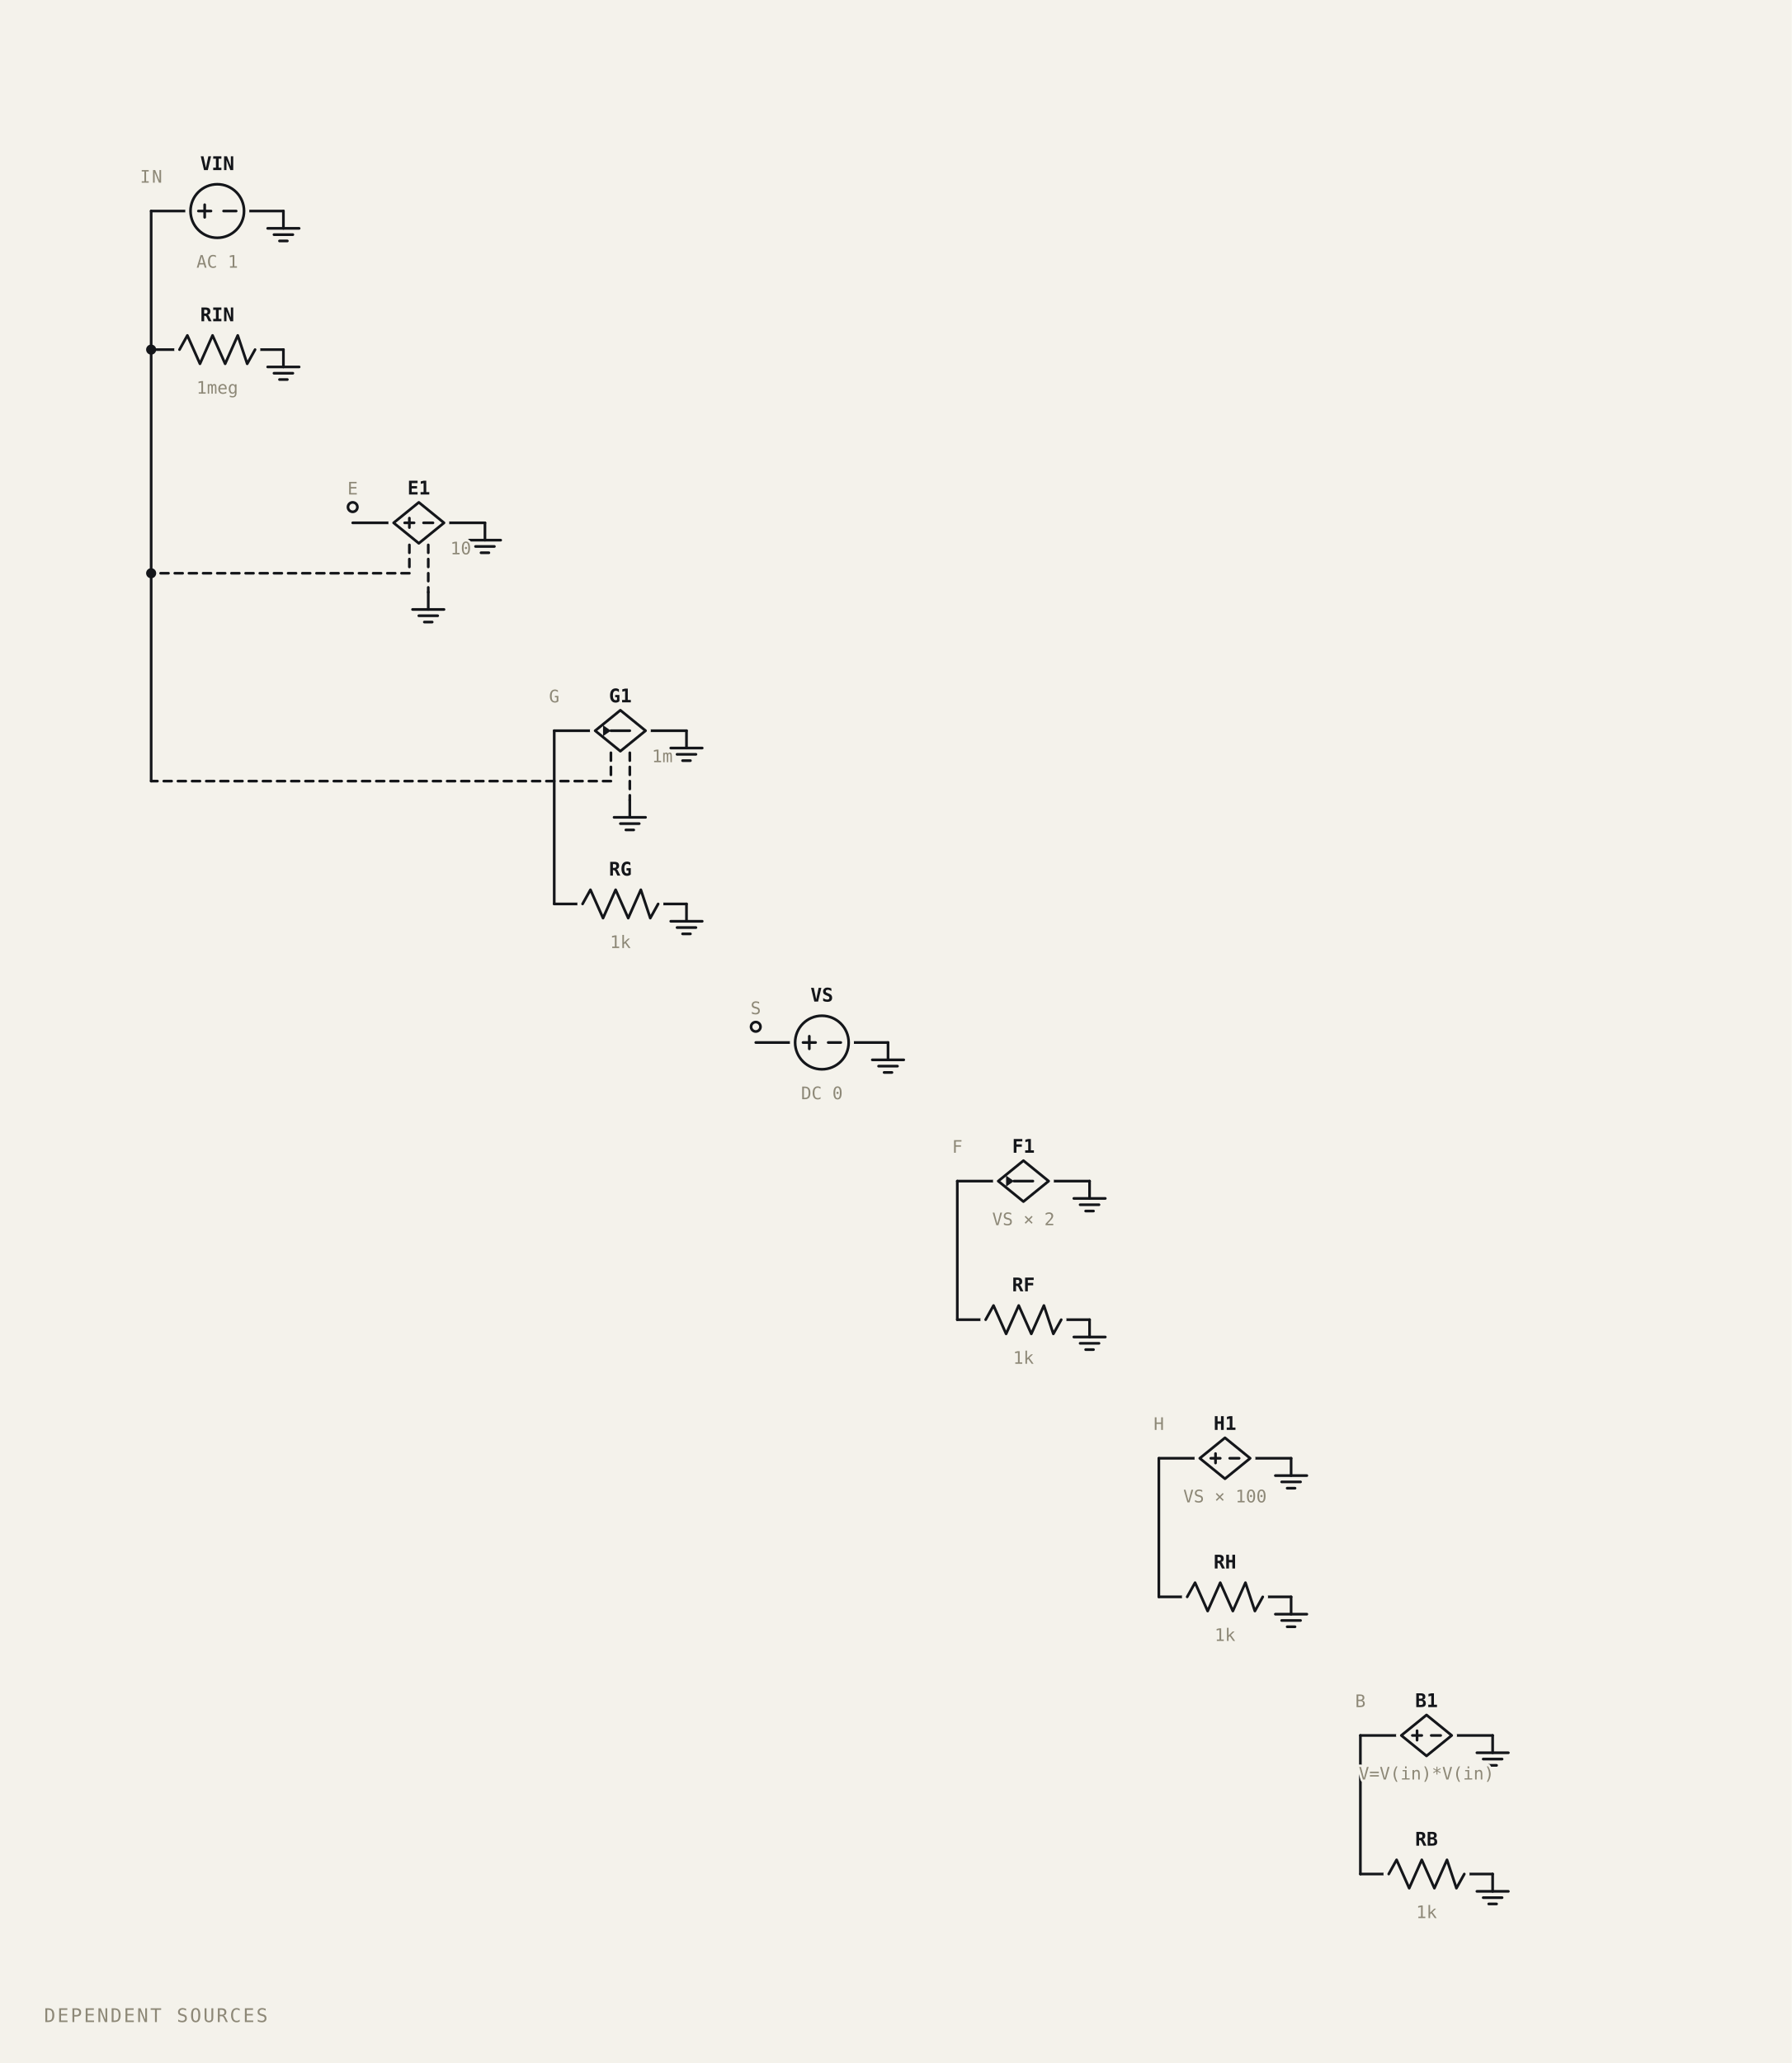
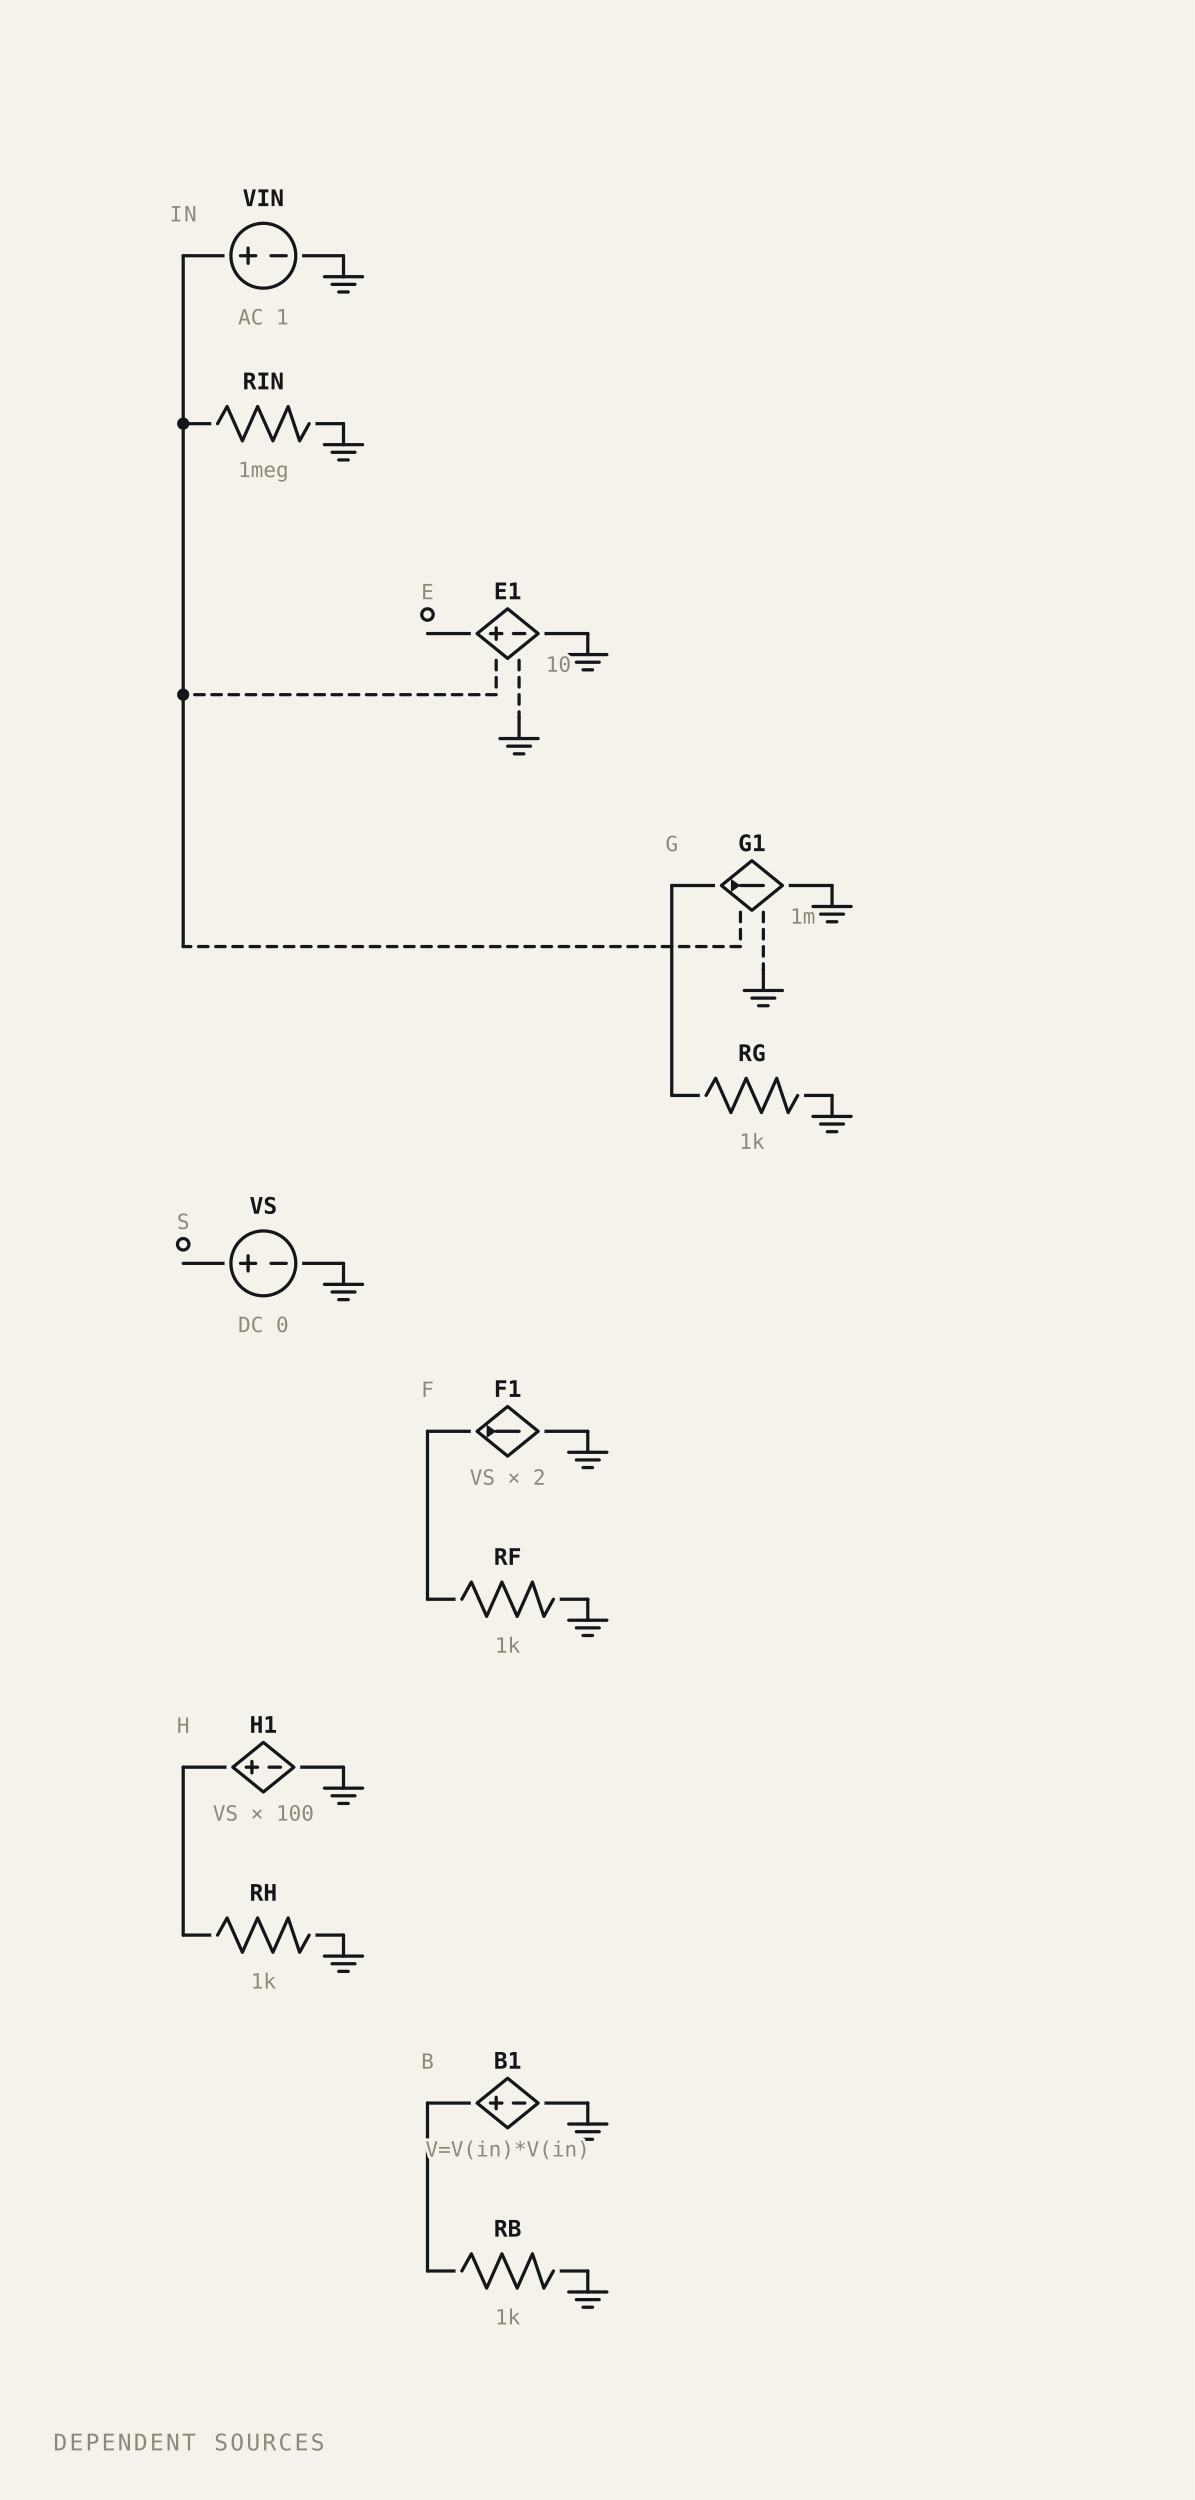
- <svg xmlns="http://www.w3.org/2000/svg" width="1138" height="1310" viewBox="0 0 1138 1310">
-   <rect width="1138" height="1310" fill="#f4f2eb" />
+ <svg xmlns="http://www.w3.org/2000/svg" width="626" height="1310" viewBox="0 0 626 1310">
+   <rect width="626" height="1310" fill="#f4f2eb" />
  <path d="M 96 134 L 96 496" fill="none" stroke="#14161a" stroke-width="1.7" stroke-linecap="round" stroke-linejoin="round" />
  <path d="M 352 464 L 352 574" fill="none" stroke="#14161a" stroke-width="1.7" stroke-linecap="round" stroke-linejoin="round" />
-   <path d="M 608 750 L 608 838" fill="none" stroke="#14161a" stroke-width="1.7" stroke-linecap="round" stroke-linejoin="round" />
-   <path d="M 736 926 L 736 1014" fill="none" stroke="#14161a" stroke-width="1.7" stroke-linecap="round" stroke-linejoin="round" />
-   <path d="M 864 1102 L 864 1190" fill="none" stroke="#14161a" stroke-width="1.7" stroke-linecap="round" stroke-linejoin="round" />
+   <path d="M 224 750 L 224 838" fill="none" stroke="#14161a" stroke-width="1.7" stroke-linecap="round" stroke-linejoin="round" />
+   <path d="M 96 926 L 96 1014" fill="none" stroke="#14161a" stroke-width="1.7" stroke-linecap="round" stroke-linejoin="round" />
+   <path d="M 224 1102 L 224 1190" fill="none" stroke="#14161a" stroke-width="1.7" stroke-linecap="round" stroke-linejoin="round" />
  <path d="M 96 134 L 121 134" fill="none" stroke="#14161a" stroke-width="1.7" stroke-linecap="round" stroke-linejoin="round" />
  <path d="M 155 134 L 180 134" fill="none" stroke="#14161a" stroke-width="1.7" stroke-linecap="round" stroke-linejoin="round" />
  <path d="M 96 222 L 114 222" fill="none" stroke="#14161a" stroke-width="1.7" stroke-linecap="round" stroke-linejoin="round" />
  <path d="M 162 222 L 180 222" fill="none" stroke="#14161a" stroke-width="1.7" stroke-linecap="round" stroke-linejoin="round" />
  <path d="M 224 332 L 250 332" fill="none" stroke="#14161a" stroke-width="1.7" stroke-linecap="round" stroke-linejoin="round" />
  <path d="M 282 332 L 308 332" fill="none" stroke="#14161a" stroke-width="1.7" stroke-linecap="round" stroke-linejoin="round" />
  <path d="M 260 346 L 260 364 L 96 364" fill="none" stroke="#14161a" stroke-width="1.7" stroke-linecap="round" stroke-linejoin="round" stroke-dasharray="5 4" />
  <path d="M 272 346 L 272 376" fill="none" stroke="#14161a" stroke-width="1.7" stroke-linecap="round" stroke-linejoin="round" stroke-dasharray="5 4" />
  <path d="M 352 464 L 378 464" fill="none" stroke="#14161a" stroke-width="1.7" stroke-linecap="round" stroke-linejoin="round" />
  <path d="M 410 464 L 436 464" fill="none" stroke="#14161a" stroke-width="1.7" stroke-linecap="round" stroke-linejoin="round" />
  <path d="M 388 478 L 388 496 L 96 496" fill="none" stroke="#14161a" stroke-width="1.7" stroke-linecap="round" stroke-linejoin="round" stroke-dasharray="5 4" />
  <path d="M 400 478 L 400 508" fill="none" stroke="#14161a" stroke-width="1.7" stroke-linecap="round" stroke-linejoin="round" stroke-dasharray="5 4" />
  <path d="M 352 574 L 370 574" fill="none" stroke="#14161a" stroke-width="1.7" stroke-linecap="round" stroke-linejoin="round" />
  <path d="M 418 574 L 436 574" fill="none" stroke="#14161a" stroke-width="1.7" stroke-linecap="round" stroke-linejoin="round" />
-   <path d="M 480 662 L 505 662" fill="none" stroke="#14161a" stroke-width="1.7" stroke-linecap="round" stroke-linejoin="round" />
-   <path d="M 539 662 L 564 662" fill="none" stroke="#14161a" stroke-width="1.7" stroke-linecap="round" stroke-linejoin="round" />
-   <path d="M 608 750 L 634 750" fill="none" stroke="#14161a" stroke-width="1.7" stroke-linecap="round" stroke-linejoin="round" />
-   <path d="M 666 750 L 692 750" fill="none" stroke="#14161a" stroke-width="1.7" stroke-linecap="round" stroke-linejoin="round" />
-   <path d="M 608 838 L 626 838" fill="none" stroke="#14161a" stroke-width="1.7" stroke-linecap="round" stroke-linejoin="round" />
-   <path d="M 674 838 L 692 838" fill="none" stroke="#14161a" stroke-width="1.7" stroke-linecap="round" stroke-linejoin="round" />
-   <path d="M 736 926 L 762 926" fill="none" stroke="#14161a" stroke-width="1.7" stroke-linecap="round" stroke-linejoin="round" />
-   <path d="M 794 926 L 820 926" fill="none" stroke="#14161a" stroke-width="1.7" stroke-linecap="round" stroke-linejoin="round" />
-   <path d="M 736 1014 L 754 1014" fill="none" stroke="#14161a" stroke-width="1.7" stroke-linecap="round" stroke-linejoin="round" />
-   <path d="M 802 1014 L 820 1014" fill="none" stroke="#14161a" stroke-width="1.7" stroke-linecap="round" stroke-linejoin="round" />
-   <path d="M 864 1102 L 890 1102" fill="none" stroke="#14161a" stroke-width="1.7" stroke-linecap="round" stroke-linejoin="round" />
-   <path d="M 922 1102 L 948 1102" fill="none" stroke="#14161a" stroke-width="1.7" stroke-linecap="round" stroke-linejoin="round" />
-   <path d="M 864 1190 L 882 1190" fill="none" stroke="#14161a" stroke-width="1.7" stroke-linecap="round" stroke-linejoin="round" />
-   <path d="M 930 1190 L 948 1190" fill="none" stroke="#14161a" stroke-width="1.7" stroke-linecap="round" stroke-linejoin="round" />
+   <path d="M 96 662 L 121 662" fill="none" stroke="#14161a" stroke-width="1.7" stroke-linecap="round" stroke-linejoin="round" />
+   <path d="M 155 662 L 180 662" fill="none" stroke="#14161a" stroke-width="1.7" stroke-linecap="round" stroke-linejoin="round" />
+   <path d="M 224 750 L 250 750" fill="none" stroke="#14161a" stroke-width="1.7" stroke-linecap="round" stroke-linejoin="round" />
+   <path d="M 282 750 L 308 750" fill="none" stroke="#14161a" stroke-width="1.7" stroke-linecap="round" stroke-linejoin="round" />
+   <path d="M 224 838 L 242 838" fill="none" stroke="#14161a" stroke-width="1.7" stroke-linecap="round" stroke-linejoin="round" />
+   <path d="M 290 838 L 308 838" fill="none" stroke="#14161a" stroke-width="1.7" stroke-linecap="round" stroke-linejoin="round" />
+   <path d="M 96 926 L 122 926" fill="none" stroke="#14161a" stroke-width="1.7" stroke-linecap="round" stroke-linejoin="round" />
+   <path d="M 154 926 L 180 926" fill="none" stroke="#14161a" stroke-width="1.7" stroke-linecap="round" stroke-linejoin="round" />
+   <path d="M 96 1014 L 114 1014" fill="none" stroke="#14161a" stroke-width="1.7" stroke-linecap="round" stroke-linejoin="round" />
+   <path d="M 162 1014 L 180 1014" fill="none" stroke="#14161a" stroke-width="1.7" stroke-linecap="round" stroke-linejoin="round" />
+   <path d="M 224 1102 L 250 1102" fill="none" stroke="#14161a" stroke-width="1.7" stroke-linecap="round" stroke-linejoin="round" />
+   <path d="M 282 1102 L 308 1102" fill="none" stroke="#14161a" stroke-width="1.7" stroke-linecap="round" stroke-linejoin="round" />
+   <path d="M 224 1190 L 242 1190" fill="none" stroke="#14161a" stroke-width="1.7" stroke-linecap="round" stroke-linejoin="round" />
+   <path d="M 290 1190 L 308 1190" fill="none" stroke="#14161a" stroke-width="1.7" stroke-linecap="round" stroke-linejoin="round" />
  <circle cx="96" cy="222" r="3.2" fill="#14161a" />
  <circle cx="96" cy="364" r="3.2" fill="#14161a" />
  <path d="M 180 134 L 180 145" fill="none" stroke="#14161a" stroke-width="1.7" stroke-linecap="round" stroke-linejoin="round" />
  <path d="M 170 145 L 190 145" fill="none" stroke="#14161a" stroke-width="1.7" stroke-linecap="round" stroke-linejoin="round" />
  <path d="M 174 149 L 186 149" fill="none" stroke="#14161a" stroke-width="1.7" stroke-linecap="round" stroke-linejoin="round" />
  <path d="M 177.5 153 L 182.5 153" fill="none" stroke="#14161a" stroke-width="1.7" stroke-linecap="round" stroke-linejoin="round" />
  <path d="M 180 222 L 180 233" fill="none" stroke="#14161a" stroke-width="1.7" stroke-linecap="round" stroke-linejoin="round" />
  <path d="M 170 233 L 190 233" fill="none" stroke="#14161a" stroke-width="1.7" stroke-linecap="round" stroke-linejoin="round" />
  <path d="M 174 237 L 186 237" fill="none" stroke="#14161a" stroke-width="1.7" stroke-linecap="round" stroke-linejoin="round" />
  <path d="M 177.5 241 L 182.5 241" fill="none" stroke="#14161a" stroke-width="1.7" stroke-linecap="round" stroke-linejoin="round" />
  <path d="M 308 332 L 308 343" fill="none" stroke="#14161a" stroke-width="1.7" stroke-linecap="round" stroke-linejoin="round" />
  <path d="M 298 343 L 318 343" fill="none" stroke="#14161a" stroke-width="1.7" stroke-linecap="round" stroke-linejoin="round" />
  <path d="M 302 347 L 314 347" fill="none" stroke="#14161a" stroke-width="1.7" stroke-linecap="round" stroke-linejoin="round" />
  <path d="M 305.5 351 L 310.5 351" fill="none" stroke="#14161a" stroke-width="1.7" stroke-linecap="round" stroke-linejoin="round" />
  <path d="M 272 376 L 272 387" fill="none" stroke="#14161a" stroke-width="1.7" stroke-linecap="round" stroke-linejoin="round" />
  <path d="M 262 387 L 282 387" fill="none" stroke="#14161a" stroke-width="1.7" stroke-linecap="round" stroke-linejoin="round" />
  <path d="M 266 391 L 278 391" fill="none" stroke="#14161a" stroke-width="1.7" stroke-linecap="round" stroke-linejoin="round" />
  <path d="M 269.5 395 L 274.5 395" fill="none" stroke="#14161a" stroke-width="1.7" stroke-linecap="round" stroke-linejoin="round" />
  <path d="M 436 464 L 436 475" fill="none" stroke="#14161a" stroke-width="1.7" stroke-linecap="round" stroke-linejoin="round" />
  <path d="M 426 475 L 446 475" fill="none" stroke="#14161a" stroke-width="1.7" stroke-linecap="round" stroke-linejoin="round" />
  <path d="M 430 479 L 442 479" fill="none" stroke="#14161a" stroke-width="1.7" stroke-linecap="round" stroke-linejoin="round" />
  <path d="M 433.5 483 L 438.5 483" fill="none" stroke="#14161a" stroke-width="1.7" stroke-linecap="round" stroke-linejoin="round" />
  <path d="M 400 508 L 400 519" fill="none" stroke="#14161a" stroke-width="1.7" stroke-linecap="round" stroke-linejoin="round" />
  <path d="M 390 519 L 410 519" fill="none" stroke="#14161a" stroke-width="1.7" stroke-linecap="round" stroke-linejoin="round" />
  <path d="M 394 523 L 406 523" fill="none" stroke="#14161a" stroke-width="1.7" stroke-linecap="round" stroke-linejoin="round" />
  <path d="M 397.5 527 L 402.5 527" fill="none" stroke="#14161a" stroke-width="1.7" stroke-linecap="round" stroke-linejoin="round" />
  <path d="M 436 574 L 436 585" fill="none" stroke="#14161a" stroke-width="1.7" stroke-linecap="round" stroke-linejoin="round" />
  <path d="M 426 585 L 446 585" fill="none" stroke="#14161a" stroke-width="1.7" stroke-linecap="round" stroke-linejoin="round" />
  <path d="M 430 589 L 442 589" fill="none" stroke="#14161a" stroke-width="1.7" stroke-linecap="round" stroke-linejoin="round" />
  <path d="M 433.5 593 L 438.5 593" fill="none" stroke="#14161a" stroke-width="1.7" stroke-linecap="round" stroke-linejoin="round" />
-   <path d="M 564 662 L 564 673" fill="none" stroke="#14161a" stroke-width="1.7" stroke-linecap="round" stroke-linejoin="round" />
-   <path d="M 554 673 L 574 673" fill="none" stroke="#14161a" stroke-width="1.7" stroke-linecap="round" stroke-linejoin="round" />
-   <path d="M 558 677 L 570 677" fill="none" stroke="#14161a" stroke-width="1.7" stroke-linecap="round" stroke-linejoin="round" />
-   <path d="M 561.5 681 L 566.5 681" fill="none" stroke="#14161a" stroke-width="1.7" stroke-linecap="round" stroke-linejoin="round" />
-   <path d="M 692 750 L 692 761" fill="none" stroke="#14161a" stroke-width="1.7" stroke-linecap="round" stroke-linejoin="round" />
-   <path d="M 682 761 L 702 761" fill="none" stroke="#14161a" stroke-width="1.7" stroke-linecap="round" stroke-linejoin="round" />
-   <path d="M 686 765 L 698 765" fill="none" stroke="#14161a" stroke-width="1.7" stroke-linecap="round" stroke-linejoin="round" />
-   <path d="M 689.5 769 L 694.5 769" fill="none" stroke="#14161a" stroke-width="1.7" stroke-linecap="round" stroke-linejoin="round" />
-   <path d="M 692 838 L 692 849" fill="none" stroke="#14161a" stroke-width="1.7" stroke-linecap="round" stroke-linejoin="round" />
-   <path d="M 682 849 L 702 849" fill="none" stroke="#14161a" stroke-width="1.7" stroke-linecap="round" stroke-linejoin="round" />
-   <path d="M 686 853 L 698 853" fill="none" stroke="#14161a" stroke-width="1.7" stroke-linecap="round" stroke-linejoin="round" />
-   <path d="M 689.5 857 L 694.5 857" fill="none" stroke="#14161a" stroke-width="1.7" stroke-linecap="round" stroke-linejoin="round" />
-   <path d="M 820 926 L 820 937" fill="none" stroke="#14161a" stroke-width="1.7" stroke-linecap="round" stroke-linejoin="round" />
-   <path d="M 810 937 L 830 937" fill="none" stroke="#14161a" stroke-width="1.7" stroke-linecap="round" stroke-linejoin="round" />
-   <path d="M 814 941 L 826 941" fill="none" stroke="#14161a" stroke-width="1.7" stroke-linecap="round" stroke-linejoin="round" />
-   <path d="M 817.5 945 L 822.5 945" fill="none" stroke="#14161a" stroke-width="1.7" stroke-linecap="round" stroke-linejoin="round" />
-   <path d="M 820 1014 L 820 1025" fill="none" stroke="#14161a" stroke-width="1.7" stroke-linecap="round" stroke-linejoin="round" />
-   <path d="M 810 1025 L 830 1025" fill="none" stroke="#14161a" stroke-width="1.7" stroke-linecap="round" stroke-linejoin="round" />
-   <path d="M 814 1029 L 826 1029" fill="none" stroke="#14161a" stroke-width="1.7" stroke-linecap="round" stroke-linejoin="round" />
-   <path d="M 817.5 1033 L 822.5 1033" fill="none" stroke="#14161a" stroke-width="1.7" stroke-linecap="round" stroke-linejoin="round" />
-   <path d="M 948 1102 L 948 1113" fill="none" stroke="#14161a" stroke-width="1.7" stroke-linecap="round" stroke-linejoin="round" />
-   <path d="M 938 1113 L 958 1113" fill="none" stroke="#14161a" stroke-width="1.7" stroke-linecap="round" stroke-linejoin="round" />
-   <path d="M 942 1117 L 954 1117" fill="none" stroke="#14161a" stroke-width="1.7" stroke-linecap="round" stroke-linejoin="round" />
-   <path d="M 945.5 1121 L 950.5 1121" fill="none" stroke="#14161a" stroke-width="1.7" stroke-linecap="round" stroke-linejoin="round" />
-   <path d="M 948 1190 L 948 1201" fill="none" stroke="#14161a" stroke-width="1.7" stroke-linecap="round" stroke-linejoin="round" />
-   <path d="M 938 1201 L 958 1201" fill="none" stroke="#14161a" stroke-width="1.7" stroke-linecap="round" stroke-linejoin="round" />
-   <path d="M 942 1205 L 954 1205" fill="none" stroke="#14161a" stroke-width="1.7" stroke-linecap="round" stroke-linejoin="round" />
-   <path d="M 945.5 1209 L 950.5 1209" fill="none" stroke="#14161a" stroke-width="1.7" stroke-linecap="round" stroke-linejoin="round" />
+   <path d="M 180 662 L 180 673" fill="none" stroke="#14161a" stroke-width="1.7" stroke-linecap="round" stroke-linejoin="round" />
+   <path d="M 170 673 L 190 673" fill="none" stroke="#14161a" stroke-width="1.7" stroke-linecap="round" stroke-linejoin="round" />
+   <path d="M 174 677 L 186 677" fill="none" stroke="#14161a" stroke-width="1.7" stroke-linecap="round" stroke-linejoin="round" />
+   <path d="M 177.5 681 L 182.5 681" fill="none" stroke="#14161a" stroke-width="1.7" stroke-linecap="round" stroke-linejoin="round" />
+   <path d="M 308 750 L 308 761" fill="none" stroke="#14161a" stroke-width="1.7" stroke-linecap="round" stroke-linejoin="round" />
+   <path d="M 298 761 L 318 761" fill="none" stroke="#14161a" stroke-width="1.7" stroke-linecap="round" stroke-linejoin="round" />
+   <path d="M 302 765 L 314 765" fill="none" stroke="#14161a" stroke-width="1.7" stroke-linecap="round" stroke-linejoin="round" />
+   <path d="M 305.5 769 L 310.5 769" fill="none" stroke="#14161a" stroke-width="1.7" stroke-linecap="round" stroke-linejoin="round" />
+   <path d="M 308 838 L 308 849" fill="none" stroke="#14161a" stroke-width="1.7" stroke-linecap="round" stroke-linejoin="round" />
+   <path d="M 298 849 L 318 849" fill="none" stroke="#14161a" stroke-width="1.7" stroke-linecap="round" stroke-linejoin="round" />
+   <path d="M 302 853 L 314 853" fill="none" stroke="#14161a" stroke-width="1.7" stroke-linecap="round" stroke-linejoin="round" />
+   <path d="M 305.5 857 L 310.5 857" fill="none" stroke="#14161a" stroke-width="1.7" stroke-linecap="round" stroke-linejoin="round" />
+   <path d="M 180 926 L 180 937" fill="none" stroke="#14161a" stroke-width="1.7" stroke-linecap="round" stroke-linejoin="round" />
+   <path d="M 170 937 L 190 937" fill="none" stroke="#14161a" stroke-width="1.7" stroke-linecap="round" stroke-linejoin="round" />
+   <path d="M 174 941 L 186 941" fill="none" stroke="#14161a" stroke-width="1.7" stroke-linecap="round" stroke-linejoin="round" />
+   <path d="M 177.5 945 L 182.5 945" fill="none" stroke="#14161a" stroke-width="1.7" stroke-linecap="round" stroke-linejoin="round" />
+   <path d="M 180 1014 L 180 1025" fill="none" stroke="#14161a" stroke-width="1.7" stroke-linecap="round" stroke-linejoin="round" />
+   <path d="M 170 1025 L 190 1025" fill="none" stroke="#14161a" stroke-width="1.7" stroke-linecap="round" stroke-linejoin="round" />
+   <path d="M 174 1029 L 186 1029" fill="none" stroke="#14161a" stroke-width="1.7" stroke-linecap="round" stroke-linejoin="round" />
+   <path d="M 177.5 1033 L 182.5 1033" fill="none" stroke="#14161a" stroke-width="1.7" stroke-linecap="round" stroke-linejoin="round" />
+   <path d="M 308 1102 L 308 1113" fill="none" stroke="#14161a" stroke-width="1.7" stroke-linecap="round" stroke-linejoin="round" />
+   <path d="M 298 1113 L 318 1113" fill="none" stroke="#14161a" stroke-width="1.7" stroke-linecap="round" stroke-linejoin="round" />
+   <path d="M 302 1117 L 314 1117" fill="none" stroke="#14161a" stroke-width="1.7" stroke-linecap="round" stroke-linejoin="round" />
+   <path d="M 305.5 1121 L 310.5 1121" fill="none" stroke="#14161a" stroke-width="1.7" stroke-linecap="round" stroke-linejoin="round" />
+   <path d="M 308 1190 L 308 1201" fill="none" stroke="#14161a" stroke-width="1.7" stroke-linecap="round" stroke-linejoin="round" />
+   <path d="M 298 1201 L 318 1201" fill="none" stroke="#14161a" stroke-width="1.7" stroke-linecap="round" stroke-linejoin="round" />
+   <path d="M 302 1205 L 314 1205" fill="none" stroke="#14161a" stroke-width="1.7" stroke-linecap="round" stroke-linejoin="round" />
+   <path d="M 305.5 1209 L 310.5 1209" fill="none" stroke="#14161a" stroke-width="1.7" stroke-linecap="round" stroke-linejoin="round" />
  <circle cx="138" cy="134" r="17" fill="none" stroke="#f4f2eb" stroke-width="6.7" />
  <path d="M 126 134 L 134 134 M 130 130 L 130 138" fill="none" stroke="#f4f2eb" stroke-width="6.7" stroke-linecap="round" stroke-linejoin="round" />
  <path d="M 142 134 L 150 134" fill="none" stroke="#f4f2eb" stroke-width="6.7" stroke-linecap="round" stroke-linejoin="round" />
  <path d="M 114 222 L 119 213 L 127 231 L 135 213 L 143 231 L 151 213 L 157 231 L 162 222" fill="none" stroke="#f4f2eb" stroke-width="6.7" stroke-linecap="round" stroke-linejoin="round" />
  <path d="M 250 332 L 266 319 L 282 332 L 266 345 Z" fill="none" stroke="#f4f2eb" stroke-width="6.7" stroke-linecap="round" stroke-linejoin="round" />
  <path d="M 257 332 L 263 332 M 260 329 L 260 335" fill="none" stroke="#f4f2eb" stroke-width="6.7" stroke-linecap="round" stroke-linejoin="round" />
  <path d="M 269 332 L 275 332" fill="none" stroke="#f4f2eb" stroke-width="6.7" stroke-linecap="round" stroke-linejoin="round" />
  <path d="M 388 464 l -5 -3.5 l 0 7 Z" fill="none" stroke="#f4f2eb" stroke-width="6.7" stroke-linecap="round" stroke-linejoin="round" />
  <path d="M 378 464 L 394 451 L 410 464 L 394 477 Z" fill="none" stroke="#f4f2eb" stroke-width="6.7" stroke-linecap="round" stroke-linejoin="round" />
  <path d="M 400 464 L 388 464" fill="none" stroke="#f4f2eb" stroke-width="6.7" stroke-linecap="round" stroke-linejoin="round" />
  <path d="M 370 574 L 375 565 L 383 583 L 391 565 L 399 583 L 407 565 L 413 583 L 418 574" fill="none" stroke="#f4f2eb" stroke-width="6.7" stroke-linecap="round" stroke-linejoin="round" />
-   <circle cx="522" cy="662" r="17" fill="none" stroke="#f4f2eb" stroke-width="6.7" />
-   <path d="M 510 662 L 518 662 M 514 658 L 514 666" fill="none" stroke="#f4f2eb" stroke-width="6.7" stroke-linecap="round" stroke-linejoin="round" />
-   <path d="M 526 662 L 534 662" fill="none" stroke="#f4f2eb" stroke-width="6.7" stroke-linecap="round" stroke-linejoin="round" />
-   <path d="M 644 750 l -5 -3.5 l 0 7 Z" fill="none" stroke="#f4f2eb" stroke-width="6.7" stroke-linecap="round" stroke-linejoin="round" />
-   <path d="M 634 750 L 650 737 L 666 750 L 650 763 Z" fill="none" stroke="#f4f2eb" stroke-width="6.7" stroke-linecap="round" stroke-linejoin="round" />
-   <path d="M 656 750 L 644 750" fill="none" stroke="#f4f2eb" stroke-width="6.7" stroke-linecap="round" stroke-linejoin="round" />
-   <path d="M 626 838 L 631 829 L 639 847 L 647 829 L 655 847 L 663 829 L 669 847 L 674 838" fill="none" stroke="#f4f2eb" stroke-width="6.7" stroke-linecap="round" stroke-linejoin="round" />
-   <path d="M 762 926 L 778 913 L 794 926 L 778 939 Z" fill="none" stroke="#f4f2eb" stroke-width="6.7" stroke-linecap="round" stroke-linejoin="round" />
-   <path d="M 769 926 L 775 926 M 772 923 L 772 929" fill="none" stroke="#f4f2eb" stroke-width="6.7" stroke-linecap="round" stroke-linejoin="round" />
-   <path d="M 781 926 L 787 926" fill="none" stroke="#f4f2eb" stroke-width="6.7" stroke-linecap="round" stroke-linejoin="round" />
-   <path d="M 754 1014 L 759 1005 L 767 1023 L 775 1005 L 783 1023 L 791 1005 L 797 1023 L 802 1014" fill="none" stroke="#f4f2eb" stroke-width="6.7" stroke-linecap="round" stroke-linejoin="round" />
-   <path d="M 890 1102 L 906 1089 L 922 1102 L 906 1115 Z" fill="none" stroke="#f4f2eb" stroke-width="6.7" stroke-linecap="round" stroke-linejoin="round" />
-   <path d="M 897 1102 L 903 1102 M 900 1099 L 900 1105" fill="none" stroke="#f4f2eb" stroke-width="6.7" stroke-linecap="round" stroke-linejoin="round" />
-   <path d="M 909 1102 L 915 1102" fill="none" stroke="#f4f2eb" stroke-width="6.7" stroke-linecap="round" stroke-linejoin="round" />
-   <path d="M 882 1190 L 887 1181 L 895 1199 L 903 1181 L 911 1199 L 919 1181 L 925 1199 L 930 1190" fill="none" stroke="#f4f2eb" stroke-width="6.7" stroke-linecap="round" stroke-linejoin="round" />
+   <circle cx="138" cy="662" r="17" fill="none" stroke="#f4f2eb" stroke-width="6.7" />
+   <path d="M 126 662 L 134 662 M 130 658 L 130 666" fill="none" stroke="#f4f2eb" stroke-width="6.7" stroke-linecap="round" stroke-linejoin="round" />
+   <path d="M 142 662 L 150 662" fill="none" stroke="#f4f2eb" stroke-width="6.7" stroke-linecap="round" stroke-linejoin="round" />
+   <path d="M 260 750 l -5 -3.5 l 0 7 Z" fill="none" stroke="#f4f2eb" stroke-width="6.7" stroke-linecap="round" stroke-linejoin="round" />
+   <path d="M 250 750 L 266 737 L 282 750 L 266 763 Z" fill="none" stroke="#f4f2eb" stroke-width="6.7" stroke-linecap="round" stroke-linejoin="round" />
+   <path d="M 272 750 L 260 750" fill="none" stroke="#f4f2eb" stroke-width="6.7" stroke-linecap="round" stroke-linejoin="round" />
+   <path d="M 242 838 L 247 829 L 255 847 L 263 829 L 271 847 L 279 829 L 285 847 L 290 838" fill="none" stroke="#f4f2eb" stroke-width="6.7" stroke-linecap="round" stroke-linejoin="round" />
+   <path d="M 122 926 L 138 913 L 154 926 L 138 939 Z" fill="none" stroke="#f4f2eb" stroke-width="6.7" stroke-linecap="round" stroke-linejoin="round" />
+   <path d="M 129 926 L 135 926 M 132 923 L 132 929" fill="none" stroke="#f4f2eb" stroke-width="6.7" stroke-linecap="round" stroke-linejoin="round" />
+   <path d="M 141 926 L 147 926" fill="none" stroke="#f4f2eb" stroke-width="6.7" stroke-linecap="round" stroke-linejoin="round" />
+   <path d="M 114 1014 L 119 1005 L 127 1023 L 135 1005 L 143 1023 L 151 1005 L 157 1023 L 162 1014" fill="none" stroke="#f4f2eb" stroke-width="6.7" stroke-linecap="round" stroke-linejoin="round" />
+   <path d="M 250 1102 L 266 1089 L 282 1102 L 266 1115 Z" fill="none" stroke="#f4f2eb" stroke-width="6.7" stroke-linecap="round" stroke-linejoin="round" />
+   <path d="M 257 1102 L 263 1102 M 260 1099 L 260 1105" fill="none" stroke="#f4f2eb" stroke-width="6.7" stroke-linecap="round" stroke-linejoin="round" />
+   <path d="M 269 1102 L 275 1102" fill="none" stroke="#f4f2eb" stroke-width="6.7" stroke-linecap="round" stroke-linejoin="round" />
+   <path d="M 242 1190 L 247 1181 L 255 1199 L 263 1181 L 271 1199 L 279 1181 L 285 1199 L 290 1190" fill="none" stroke="#f4f2eb" stroke-width="6.7" stroke-linecap="round" stroke-linejoin="round" />
  <circle cx="224" cy="322" r="3" fill="none" stroke="#f4f2eb" stroke-width="6.7" />
-   <circle cx="480" cy="652" r="3" fill="none" stroke="#f4f2eb" stroke-width="6.7" />
+   <circle cx="96" cy="652" r="3" fill="none" stroke="#f4f2eb" stroke-width="6.7" />
  <circle cx="138" cy="134" r="17" fill="none" stroke="#14161a" stroke-width="1.7" />
  <path d="M 126 134 L 134 134 M 130 130 L 130 138" fill="none" stroke="#14161a" stroke-width="1.7" stroke-linecap="round" stroke-linejoin="round" />
  <path d="M 142 134 L 150 134" fill="none" stroke="#14161a" stroke-width="1.7" stroke-linecap="round" stroke-linejoin="round" />
  <path d="M 114 222 L 119 213 L 127 231 L 135 213 L 143 231 L 151 213 L 157 231 L 162 222" fill="none" stroke="#14161a" stroke-width="1.7" stroke-linecap="round" stroke-linejoin="round" />
  <path d="M 250 332 L 266 319 L 282 332 L 266 345 Z" fill="none" stroke="#14161a" stroke-width="1.7" stroke-linecap="round" stroke-linejoin="round" />
  <path d="M 257 332 L 263 332 M 260 329 L 260 335" fill="none" stroke="#14161a" stroke-width="1.7" stroke-linecap="round" stroke-linejoin="round" />
  <path d="M 269 332 L 275 332" fill="none" stroke="#14161a" stroke-width="1.7" stroke-linecap="round" stroke-linejoin="round" />
  <path d="M 388 464 l -5 -3.5 l 0 7 Z" fill="#14161a" />
  <path d="M 378 464 L 394 451 L 410 464 L 394 477 Z" fill="none" stroke="#14161a" stroke-width="1.7" stroke-linecap="round" stroke-linejoin="round" />
  <path d="M 400 464 L 388 464" fill="none" stroke="#14161a" stroke-width="1.7" stroke-linecap="round" stroke-linejoin="round" />
  <path d="M 370 574 L 375 565 L 383 583 L 391 565 L 399 583 L 407 565 L 413 583 L 418 574" fill="none" stroke="#14161a" stroke-width="1.7" stroke-linecap="round" stroke-linejoin="round" />
-   <circle cx="522" cy="662" r="17" fill="none" stroke="#14161a" stroke-width="1.7" />
-   <path d="M 510 662 L 518 662 M 514 658 L 514 666" fill="none" stroke="#14161a" stroke-width="1.7" stroke-linecap="round" stroke-linejoin="round" />
-   <path d="M 526 662 L 534 662" fill="none" stroke="#14161a" stroke-width="1.7" stroke-linecap="round" stroke-linejoin="round" />
-   <path d="M 644 750 l -5 -3.5 l 0 7 Z" fill="#14161a" />
-   <path d="M 634 750 L 650 737 L 666 750 L 650 763 Z" fill="none" stroke="#14161a" stroke-width="1.7" stroke-linecap="round" stroke-linejoin="round" />
-   <path d="M 656 750 L 644 750" fill="none" stroke="#14161a" stroke-width="1.7" stroke-linecap="round" stroke-linejoin="round" />
-   <path d="M 626 838 L 631 829 L 639 847 L 647 829 L 655 847 L 663 829 L 669 847 L 674 838" fill="none" stroke="#14161a" stroke-width="1.7" stroke-linecap="round" stroke-linejoin="round" />
-   <path d="M 762 926 L 778 913 L 794 926 L 778 939 Z" fill="none" stroke="#14161a" stroke-width="1.7" stroke-linecap="round" stroke-linejoin="round" />
-   <path d="M 769 926 L 775 926 M 772 923 L 772 929" fill="none" stroke="#14161a" stroke-width="1.7" stroke-linecap="round" stroke-linejoin="round" />
-   <path d="M 781 926 L 787 926" fill="none" stroke="#14161a" stroke-width="1.7" stroke-linecap="round" stroke-linejoin="round" />
-   <path d="M 754 1014 L 759 1005 L 767 1023 L 775 1005 L 783 1023 L 791 1005 L 797 1023 L 802 1014" fill="none" stroke="#14161a" stroke-width="1.7" stroke-linecap="round" stroke-linejoin="round" />
-   <path d="M 890 1102 L 906 1089 L 922 1102 L 906 1115 Z" fill="none" stroke="#14161a" stroke-width="1.7" stroke-linecap="round" stroke-linejoin="round" />
-   <path d="M 897 1102 L 903 1102 M 900 1099 L 900 1105" fill="none" stroke="#14161a" stroke-width="1.7" stroke-linecap="round" stroke-linejoin="round" />
-   <path d="M 909 1102 L 915 1102" fill="none" stroke="#14161a" stroke-width="1.7" stroke-linecap="round" stroke-linejoin="round" />
-   <path d="M 882 1190 L 887 1181 L 895 1199 L 903 1181 L 911 1199 L 919 1181 L 925 1199 L 930 1190" fill="none" stroke="#14161a" stroke-width="1.7" stroke-linecap="round" stroke-linejoin="round" />
+   <circle cx="138" cy="662" r="17" fill="none" stroke="#14161a" stroke-width="1.7" />
+   <path d="M 126 662 L 134 662 M 130 658 L 130 666" fill="none" stroke="#14161a" stroke-width="1.7" stroke-linecap="round" stroke-linejoin="round" />
+   <path d="M 142 662 L 150 662" fill="none" stroke="#14161a" stroke-width="1.7" stroke-linecap="round" stroke-linejoin="round" />
+   <path d="M 260 750 l -5 -3.5 l 0 7 Z" fill="#14161a" />
+   <path d="M 250 750 L 266 737 L 282 750 L 266 763 Z" fill="none" stroke="#14161a" stroke-width="1.7" stroke-linecap="round" stroke-linejoin="round" />
+   <path d="M 272 750 L 260 750" fill="none" stroke="#14161a" stroke-width="1.7" stroke-linecap="round" stroke-linejoin="round" />
+   <path d="M 242 838 L 247 829 L 255 847 L 263 829 L 271 847 L 279 829 L 285 847 L 290 838" fill="none" stroke="#14161a" stroke-width="1.7" stroke-linecap="round" stroke-linejoin="round" />
+   <path d="M 122 926 L 138 913 L 154 926 L 138 939 Z" fill="none" stroke="#14161a" stroke-width="1.7" stroke-linecap="round" stroke-linejoin="round" />
+   <path d="M 129 926 L 135 926 M 132 923 L 132 929" fill="none" stroke="#14161a" stroke-width="1.7" stroke-linecap="round" stroke-linejoin="round" />
+   <path d="M 141 926 L 147 926" fill="none" stroke="#14161a" stroke-width="1.7" stroke-linecap="round" stroke-linejoin="round" />
+   <path d="M 114 1014 L 119 1005 L 127 1023 L 135 1005 L 143 1023 L 151 1005 L 157 1023 L 162 1014" fill="none" stroke="#14161a" stroke-width="1.7" stroke-linecap="round" stroke-linejoin="round" />
+   <path d="M 250 1102 L 266 1089 L 282 1102 L 266 1115 Z" fill="none" stroke="#14161a" stroke-width="1.7" stroke-linecap="round" stroke-linejoin="round" />
+   <path d="M 257 1102 L 263 1102 M 260 1099 L 260 1105" fill="none" stroke="#14161a" stroke-width="1.7" stroke-linecap="round" stroke-linejoin="round" />
+   <path d="M 269 1102 L 275 1102" fill="none" stroke="#14161a" stroke-width="1.7" stroke-linecap="round" stroke-linejoin="round" />
+   <path d="M 242 1190 L 247 1181 L 255 1199 L 263 1181 L 271 1199 L 279 1181 L 285 1199 L 290 1190" fill="none" stroke="#14161a" stroke-width="1.7" stroke-linecap="round" stroke-linejoin="round" />
  <circle cx="224" cy="322" r="3" fill="none" stroke="#14161a" stroke-width="1.7" />
-   <circle cx="480" cy="652" r="3" fill="none" stroke="#14161a" stroke-width="1.7" />
+   <circle cx="96" cy="652" r="3" fill="none" stroke="#14161a" stroke-width="1.7" />
  <text x="138" y="108" text-anchor="middle" font-family="ui-monospace, SFMono-Regular, Menlo, Consolas, monospace" font-size="12" stroke="#f4f2eb" stroke-width="3" paint-order="stroke" stroke-linejoin="round" font-weight="600" fill="#14161a">VIN</text>
  <text x="138" y="170" text-anchor="middle" font-family="ui-monospace, SFMono-Regular, Menlo, Consolas, monospace" font-size="11" stroke="#f4f2eb" stroke-width="3" paint-order="stroke" stroke-linejoin="round" fill="#8d8877">AC 1</text>
  <text x="138" y="204" text-anchor="middle" font-family="ui-monospace, SFMono-Regular, Menlo, Consolas, monospace" font-size="12" stroke="#f4f2eb" stroke-width="3" paint-order="stroke" stroke-linejoin="round" font-weight="600" fill="#14161a">RIN</text>
  <text x="138" y="250" text-anchor="middle" font-family="ui-monospace, SFMono-Regular, Menlo, Consolas, monospace" font-size="11" stroke="#f4f2eb" stroke-width="3" paint-order="stroke" stroke-linejoin="round" fill="#8d8877">1meg</text>
  <text x="266" y="314" text-anchor="middle" font-family="ui-monospace, SFMono-Regular, Menlo, Consolas, monospace" font-size="12" stroke="#f4f2eb" stroke-width="3" paint-order="stroke" stroke-linejoin="round" font-weight="600" fill="#14161a">E1</text>
  <text x="286" y="352" text-anchor="start" font-family="ui-monospace, SFMono-Regular, Menlo, Consolas, monospace" font-size="11" stroke="#f4f2eb" stroke-width="3" paint-order="stroke" stroke-linejoin="round" fill="#8d8877">10</text>
  <text x="394" y="446" text-anchor="middle" font-family="ui-monospace, SFMono-Regular, Menlo, Consolas, monospace" font-size="12" stroke="#f4f2eb" stroke-width="3" paint-order="stroke" stroke-linejoin="round" font-weight="600" fill="#14161a">G1</text>
  <text x="414" y="484" text-anchor="start" font-family="ui-monospace, SFMono-Regular, Menlo, Consolas, monospace" font-size="11" stroke="#f4f2eb" stroke-width="3" paint-order="stroke" stroke-linejoin="round" fill="#8d8877">1m</text>
  <text x="394" y="556" text-anchor="middle" font-family="ui-monospace, SFMono-Regular, Menlo, Consolas, monospace" font-size="12" stroke="#f4f2eb" stroke-width="3" paint-order="stroke" stroke-linejoin="round" font-weight="600" fill="#14161a">RG</text>
  <text x="394" y="602" text-anchor="middle" font-family="ui-monospace, SFMono-Regular, Menlo, Consolas, monospace" font-size="11" stroke="#f4f2eb" stroke-width="3" paint-order="stroke" stroke-linejoin="round" fill="#8d8877">1k</text>
-   <text x="522" y="636" text-anchor="middle" font-family="ui-monospace, SFMono-Regular, Menlo, Consolas, monospace" font-size="12" stroke="#f4f2eb" stroke-width="3" paint-order="stroke" stroke-linejoin="round" font-weight="600" fill="#14161a">VS</text>
-   <text x="522" y="698" text-anchor="middle" font-family="ui-monospace, SFMono-Regular, Menlo, Consolas, monospace" font-size="11" stroke="#f4f2eb" stroke-width="3" paint-order="stroke" stroke-linejoin="round" fill="#8d8877">DC 0</text>
-   <text x="650" y="732" text-anchor="middle" font-family="ui-monospace, SFMono-Regular, Menlo, Consolas, monospace" font-size="12" stroke="#f4f2eb" stroke-width="3" paint-order="stroke" stroke-linejoin="round" font-weight="600" fill="#14161a">F1</text>
-   <text x="650" y="778" text-anchor="middle" font-family="ui-monospace, SFMono-Regular, Menlo, Consolas, monospace" font-size="11" stroke="#f4f2eb" stroke-width="3" paint-order="stroke" stroke-linejoin="round" fill="#8d8877">VS × 2</text>
-   <text x="650" y="820" text-anchor="middle" font-family="ui-monospace, SFMono-Regular, Menlo, Consolas, monospace" font-size="12" stroke="#f4f2eb" stroke-width="3" paint-order="stroke" stroke-linejoin="round" font-weight="600" fill="#14161a">RF</text>
-   <text x="650" y="866" text-anchor="middle" font-family="ui-monospace, SFMono-Regular, Menlo, Consolas, monospace" font-size="11" stroke="#f4f2eb" stroke-width="3" paint-order="stroke" stroke-linejoin="round" fill="#8d8877">1k</text>
-   <text x="778" y="908" text-anchor="middle" font-family="ui-monospace, SFMono-Regular, Menlo, Consolas, monospace" font-size="12" stroke="#f4f2eb" stroke-width="3" paint-order="stroke" stroke-linejoin="round" font-weight="600" fill="#14161a">H1</text>
-   <text x="778" y="954" text-anchor="middle" font-family="ui-monospace, SFMono-Regular, Menlo, Consolas, monospace" font-size="11" stroke="#f4f2eb" stroke-width="3" paint-order="stroke" stroke-linejoin="round" fill="#8d8877">VS × 100</text>
-   <text x="778" y="996" text-anchor="middle" font-family="ui-monospace, SFMono-Regular, Menlo, Consolas, monospace" font-size="12" stroke="#f4f2eb" stroke-width="3" paint-order="stroke" stroke-linejoin="round" font-weight="600" fill="#14161a">RH</text>
-   <text x="778" y="1042" text-anchor="middle" font-family="ui-monospace, SFMono-Regular, Menlo, Consolas, monospace" font-size="11" stroke="#f4f2eb" stroke-width="3" paint-order="stroke" stroke-linejoin="round" fill="#8d8877">1k</text>
-   <text x="906" y="1084" text-anchor="middle" font-family="ui-monospace, SFMono-Regular, Menlo, Consolas, monospace" font-size="12" stroke="#f4f2eb" stroke-width="3" paint-order="stroke" stroke-linejoin="round" font-weight="600" fill="#14161a">B1</text>
-   <text x="906" y="1130" text-anchor="middle" font-family="ui-monospace, SFMono-Regular, Menlo, Consolas, monospace" font-size="11" stroke="#f4f2eb" stroke-width="3" paint-order="stroke" stroke-linejoin="round" fill="#8d8877">V=V(in)*V(in)</text>
-   <text x="906" y="1172" text-anchor="middle" font-family="ui-monospace, SFMono-Regular, Menlo, Consolas, monospace" font-size="12" stroke="#f4f2eb" stroke-width="3" paint-order="stroke" stroke-linejoin="round" font-weight="600" fill="#14161a">RB</text>
-   <text x="906" y="1218" text-anchor="middle" font-family="ui-monospace, SFMono-Regular, Menlo, Consolas, monospace" font-size="11" stroke="#f4f2eb" stroke-width="3" paint-order="stroke" stroke-linejoin="round" fill="#8d8877">1k</text>
+   <text x="138" y="636" text-anchor="middle" font-family="ui-monospace, SFMono-Regular, Menlo, Consolas, monospace" font-size="12" stroke="#f4f2eb" stroke-width="3" paint-order="stroke" stroke-linejoin="round" font-weight="600" fill="#14161a">VS</text>
+   <text x="138" y="698" text-anchor="middle" font-family="ui-monospace, SFMono-Regular, Menlo, Consolas, monospace" font-size="11" stroke="#f4f2eb" stroke-width="3" paint-order="stroke" stroke-linejoin="round" fill="#8d8877">DC 0</text>
+   <text x="266" y="732" text-anchor="middle" font-family="ui-monospace, SFMono-Regular, Menlo, Consolas, monospace" font-size="12" stroke="#f4f2eb" stroke-width="3" paint-order="stroke" stroke-linejoin="round" font-weight="600" fill="#14161a">F1</text>
+   <text x="266" y="778" text-anchor="middle" font-family="ui-monospace, SFMono-Regular, Menlo, Consolas, monospace" font-size="11" stroke="#f4f2eb" stroke-width="3" paint-order="stroke" stroke-linejoin="round" fill="#8d8877">VS × 2</text>
+   <text x="266" y="820" text-anchor="middle" font-family="ui-monospace, SFMono-Regular, Menlo, Consolas, monospace" font-size="12" stroke="#f4f2eb" stroke-width="3" paint-order="stroke" stroke-linejoin="round" font-weight="600" fill="#14161a">RF</text>
+   <text x="266" y="866" text-anchor="middle" font-family="ui-monospace, SFMono-Regular, Menlo, Consolas, monospace" font-size="11" stroke="#f4f2eb" stroke-width="3" paint-order="stroke" stroke-linejoin="round" fill="#8d8877">1k</text>
+   <text x="138" y="908" text-anchor="middle" font-family="ui-monospace, SFMono-Regular, Menlo, Consolas, monospace" font-size="12" stroke="#f4f2eb" stroke-width="3" paint-order="stroke" stroke-linejoin="round" font-weight="600" fill="#14161a">H1</text>
+   <text x="138" y="954" text-anchor="middle" font-family="ui-monospace, SFMono-Regular, Menlo, Consolas, monospace" font-size="11" stroke="#f4f2eb" stroke-width="3" paint-order="stroke" stroke-linejoin="round" fill="#8d8877">VS × 100</text>
+   <text x="138" y="996" text-anchor="middle" font-family="ui-monospace, SFMono-Regular, Menlo, Consolas, monospace" font-size="12" stroke="#f4f2eb" stroke-width="3" paint-order="stroke" stroke-linejoin="round" font-weight="600" fill="#14161a">RH</text>
+   <text x="138" y="1042" text-anchor="middle" font-family="ui-monospace, SFMono-Regular, Menlo, Consolas, monospace" font-size="11" stroke="#f4f2eb" stroke-width="3" paint-order="stroke" stroke-linejoin="round" fill="#8d8877">1k</text>
+   <text x="266" y="1084" text-anchor="middle" font-family="ui-monospace, SFMono-Regular, Menlo, Consolas, monospace" font-size="12" stroke="#f4f2eb" stroke-width="3" paint-order="stroke" stroke-linejoin="round" font-weight="600" fill="#14161a">B1</text>
+   <text x="266" y="1130" text-anchor="middle" font-family="ui-monospace, SFMono-Regular, Menlo, Consolas, monospace" font-size="11" stroke="#f4f2eb" stroke-width="3" paint-order="stroke" stroke-linejoin="round" fill="#8d8877">V=V(in)*V(in)</text>
+   <text x="266" y="1172" text-anchor="middle" font-family="ui-monospace, SFMono-Regular, Menlo, Consolas, monospace" font-size="12" stroke="#f4f2eb" stroke-width="3" paint-order="stroke" stroke-linejoin="round" font-weight="600" fill="#14161a">RB</text>
+   <text x="266" y="1218" text-anchor="middle" font-family="ui-monospace, SFMono-Regular, Menlo, Consolas, monospace" font-size="11" stroke="#f4f2eb" stroke-width="3" paint-order="stroke" stroke-linejoin="round" fill="#8d8877">1k</text>
  <text x="96" y="116" text-anchor="middle" font-family="ui-monospace, SFMono-Regular, Menlo, Consolas, monospace" font-size="11" stroke="#f4f2eb" stroke-width="3" paint-order="stroke" stroke-linejoin="round" letter-spacing="0.08em" fill="#8d8877">IN</text>
  <text x="224" y="314" text-anchor="middle" font-family="ui-monospace, SFMono-Regular, Menlo, Consolas, monospace" font-size="11" stroke="#f4f2eb" stroke-width="3" paint-order="stroke" stroke-linejoin="round" letter-spacing="0.08em" fill="#8d8877">E</text>
  <text x="352" y="446" text-anchor="middle" font-family="ui-monospace, SFMono-Regular, Menlo, Consolas, monospace" font-size="11" stroke="#f4f2eb" stroke-width="3" paint-order="stroke" stroke-linejoin="round" letter-spacing="0.08em" fill="#8d8877">G</text>
-   <text x="480" y="644" text-anchor="middle" font-family="ui-monospace, SFMono-Regular, Menlo, Consolas, monospace" font-size="11" stroke="#f4f2eb" stroke-width="3" paint-order="stroke" stroke-linejoin="round" letter-spacing="0.08em" fill="#8d8877">S</text>
-   <text x="608" y="732" text-anchor="middle" font-family="ui-monospace, SFMono-Regular, Menlo, Consolas, monospace" font-size="11" stroke="#f4f2eb" stroke-width="3" paint-order="stroke" stroke-linejoin="round" letter-spacing="0.08em" fill="#8d8877">F</text>
-   <text x="736" y="908" text-anchor="middle" font-family="ui-monospace, SFMono-Regular, Menlo, Consolas, monospace" font-size="11" stroke="#f4f2eb" stroke-width="3" paint-order="stroke" stroke-linejoin="round" letter-spacing="0.08em" fill="#8d8877">H</text>
-   <text x="864" y="1084" text-anchor="middle" font-family="ui-monospace, SFMono-Regular, Menlo, Consolas, monospace" font-size="11" stroke="#f4f2eb" stroke-width="3" paint-order="stroke" stroke-linejoin="round" letter-spacing="0.08em" fill="#8d8877">B</text>
+   <text x="96" y="644" text-anchor="middle" font-family="ui-monospace, SFMono-Regular, Menlo, Consolas, monospace" font-size="11" stroke="#f4f2eb" stroke-width="3" paint-order="stroke" stroke-linejoin="round" letter-spacing="0.08em" fill="#8d8877">S</text>
+   <text x="224" y="732" text-anchor="middle" font-family="ui-monospace, SFMono-Regular, Menlo, Consolas, monospace" font-size="11" stroke="#f4f2eb" stroke-width="3" paint-order="stroke" stroke-linejoin="round" letter-spacing="0.08em" fill="#8d8877">F</text>
+   <text x="96" y="908" text-anchor="middle" font-family="ui-monospace, SFMono-Regular, Menlo, Consolas, monospace" font-size="11" stroke="#f4f2eb" stroke-width="3" paint-order="stroke" stroke-linejoin="round" letter-spacing="0.08em" fill="#8d8877">H</text>
+   <text x="224" y="1084" text-anchor="middle" font-family="ui-monospace, SFMono-Regular, Menlo, Consolas, monospace" font-size="11" stroke="#f4f2eb" stroke-width="3" paint-order="stroke" stroke-linejoin="round" letter-spacing="0.08em" fill="#8d8877">B</text>
  <text x="28" y="1284" text-anchor="start" font-family="ui-monospace, SFMono-Regular, Menlo, Consolas, monospace" font-size="12" stroke="#f4f2eb" stroke-width="3" paint-order="stroke" stroke-linejoin="round" letter-spacing="0.1em" fill="#8d8877">DEPENDENT SOURCES</text>
</svg>
